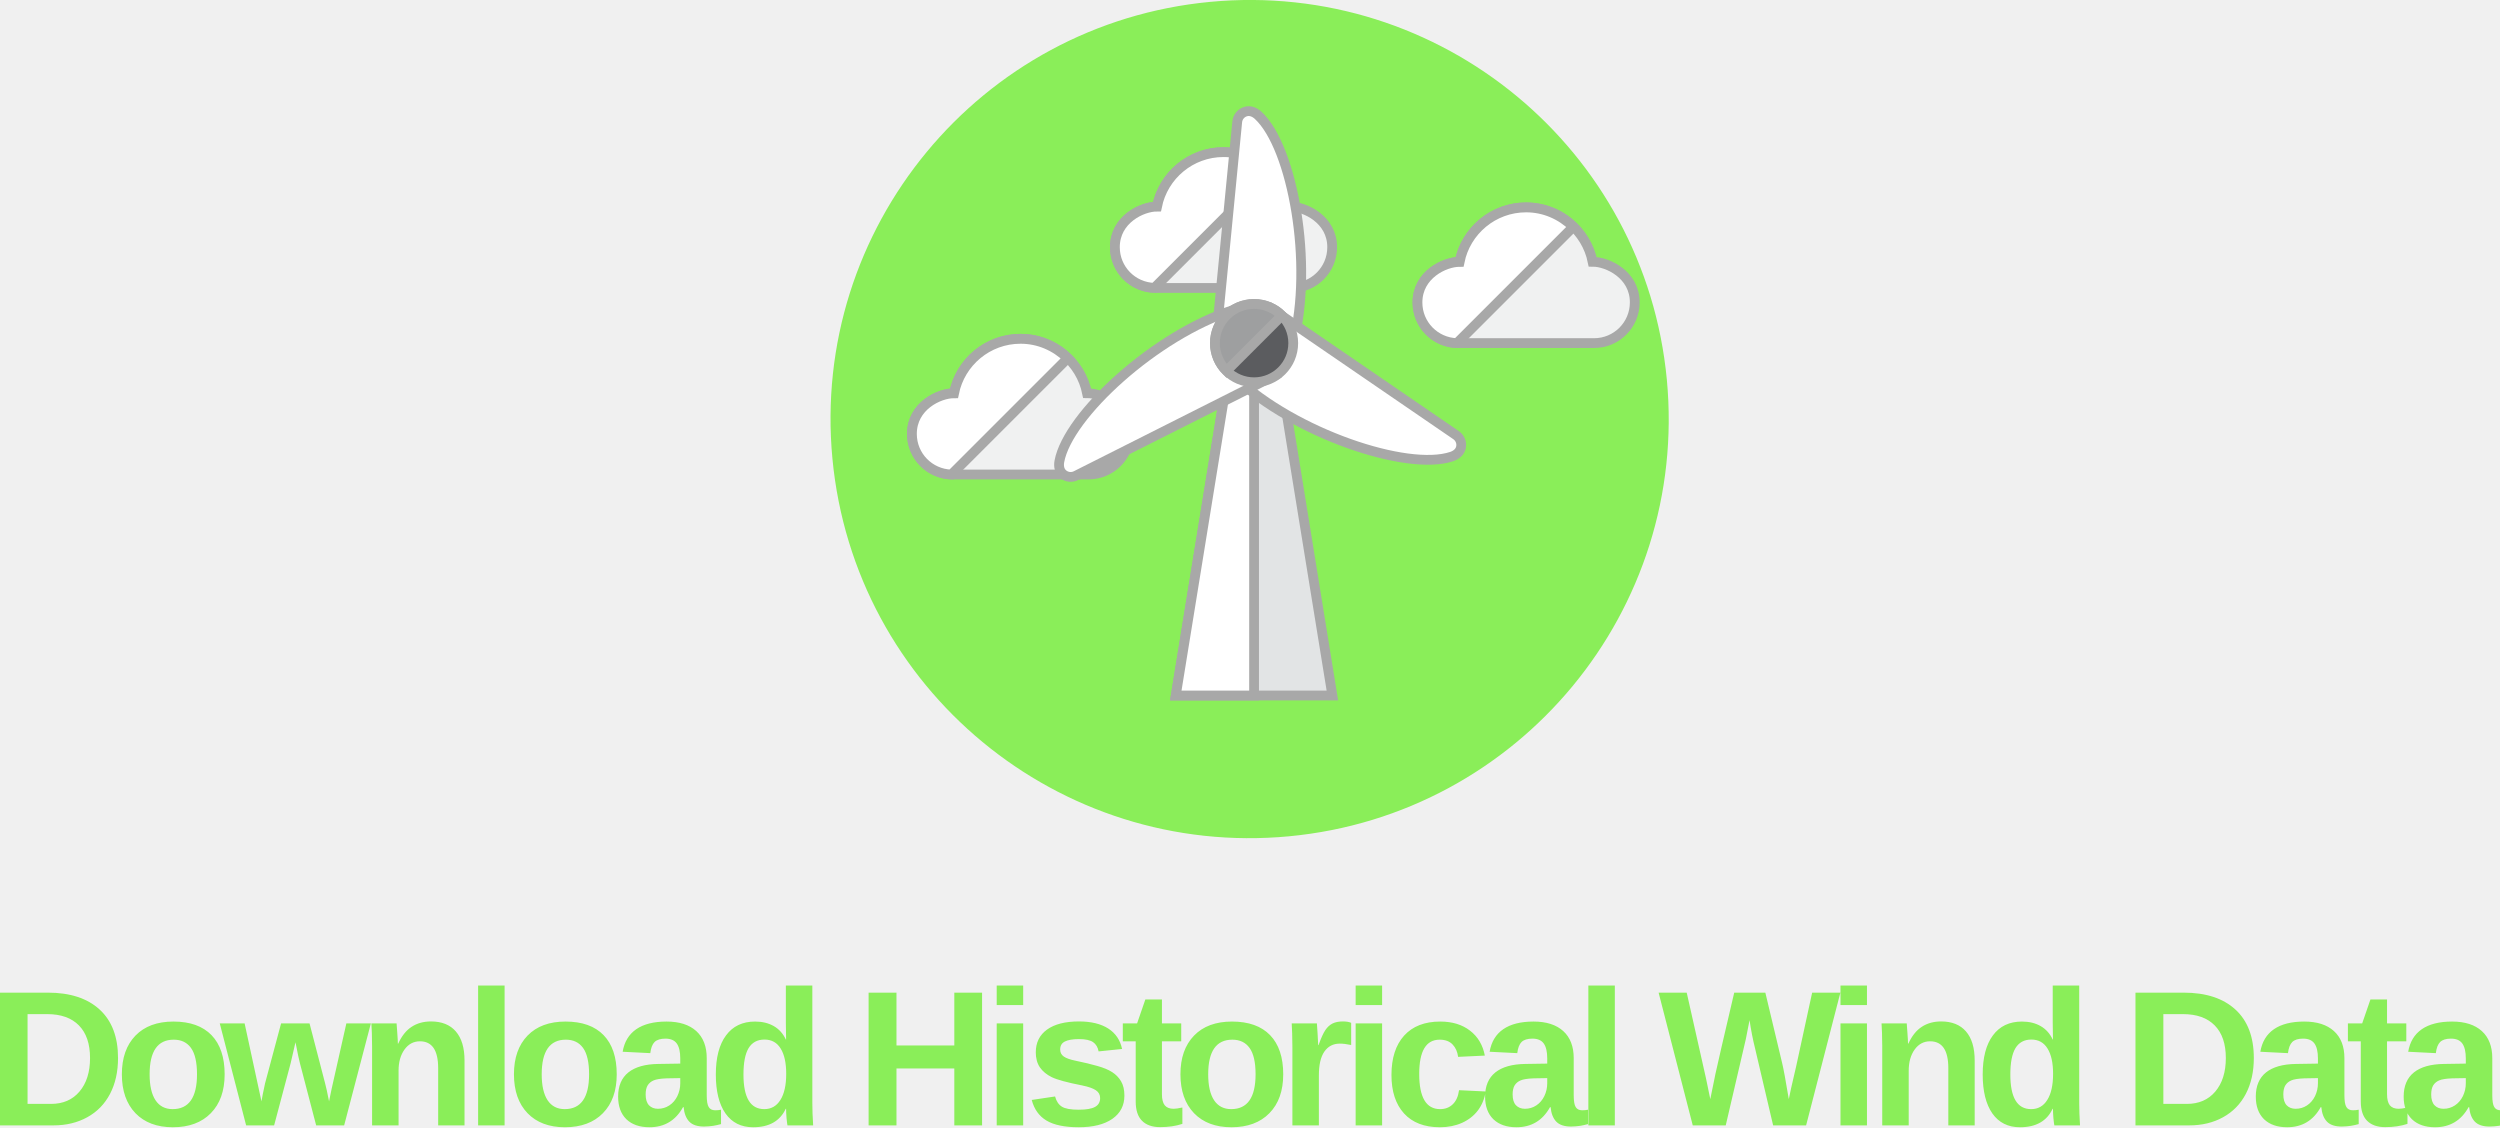
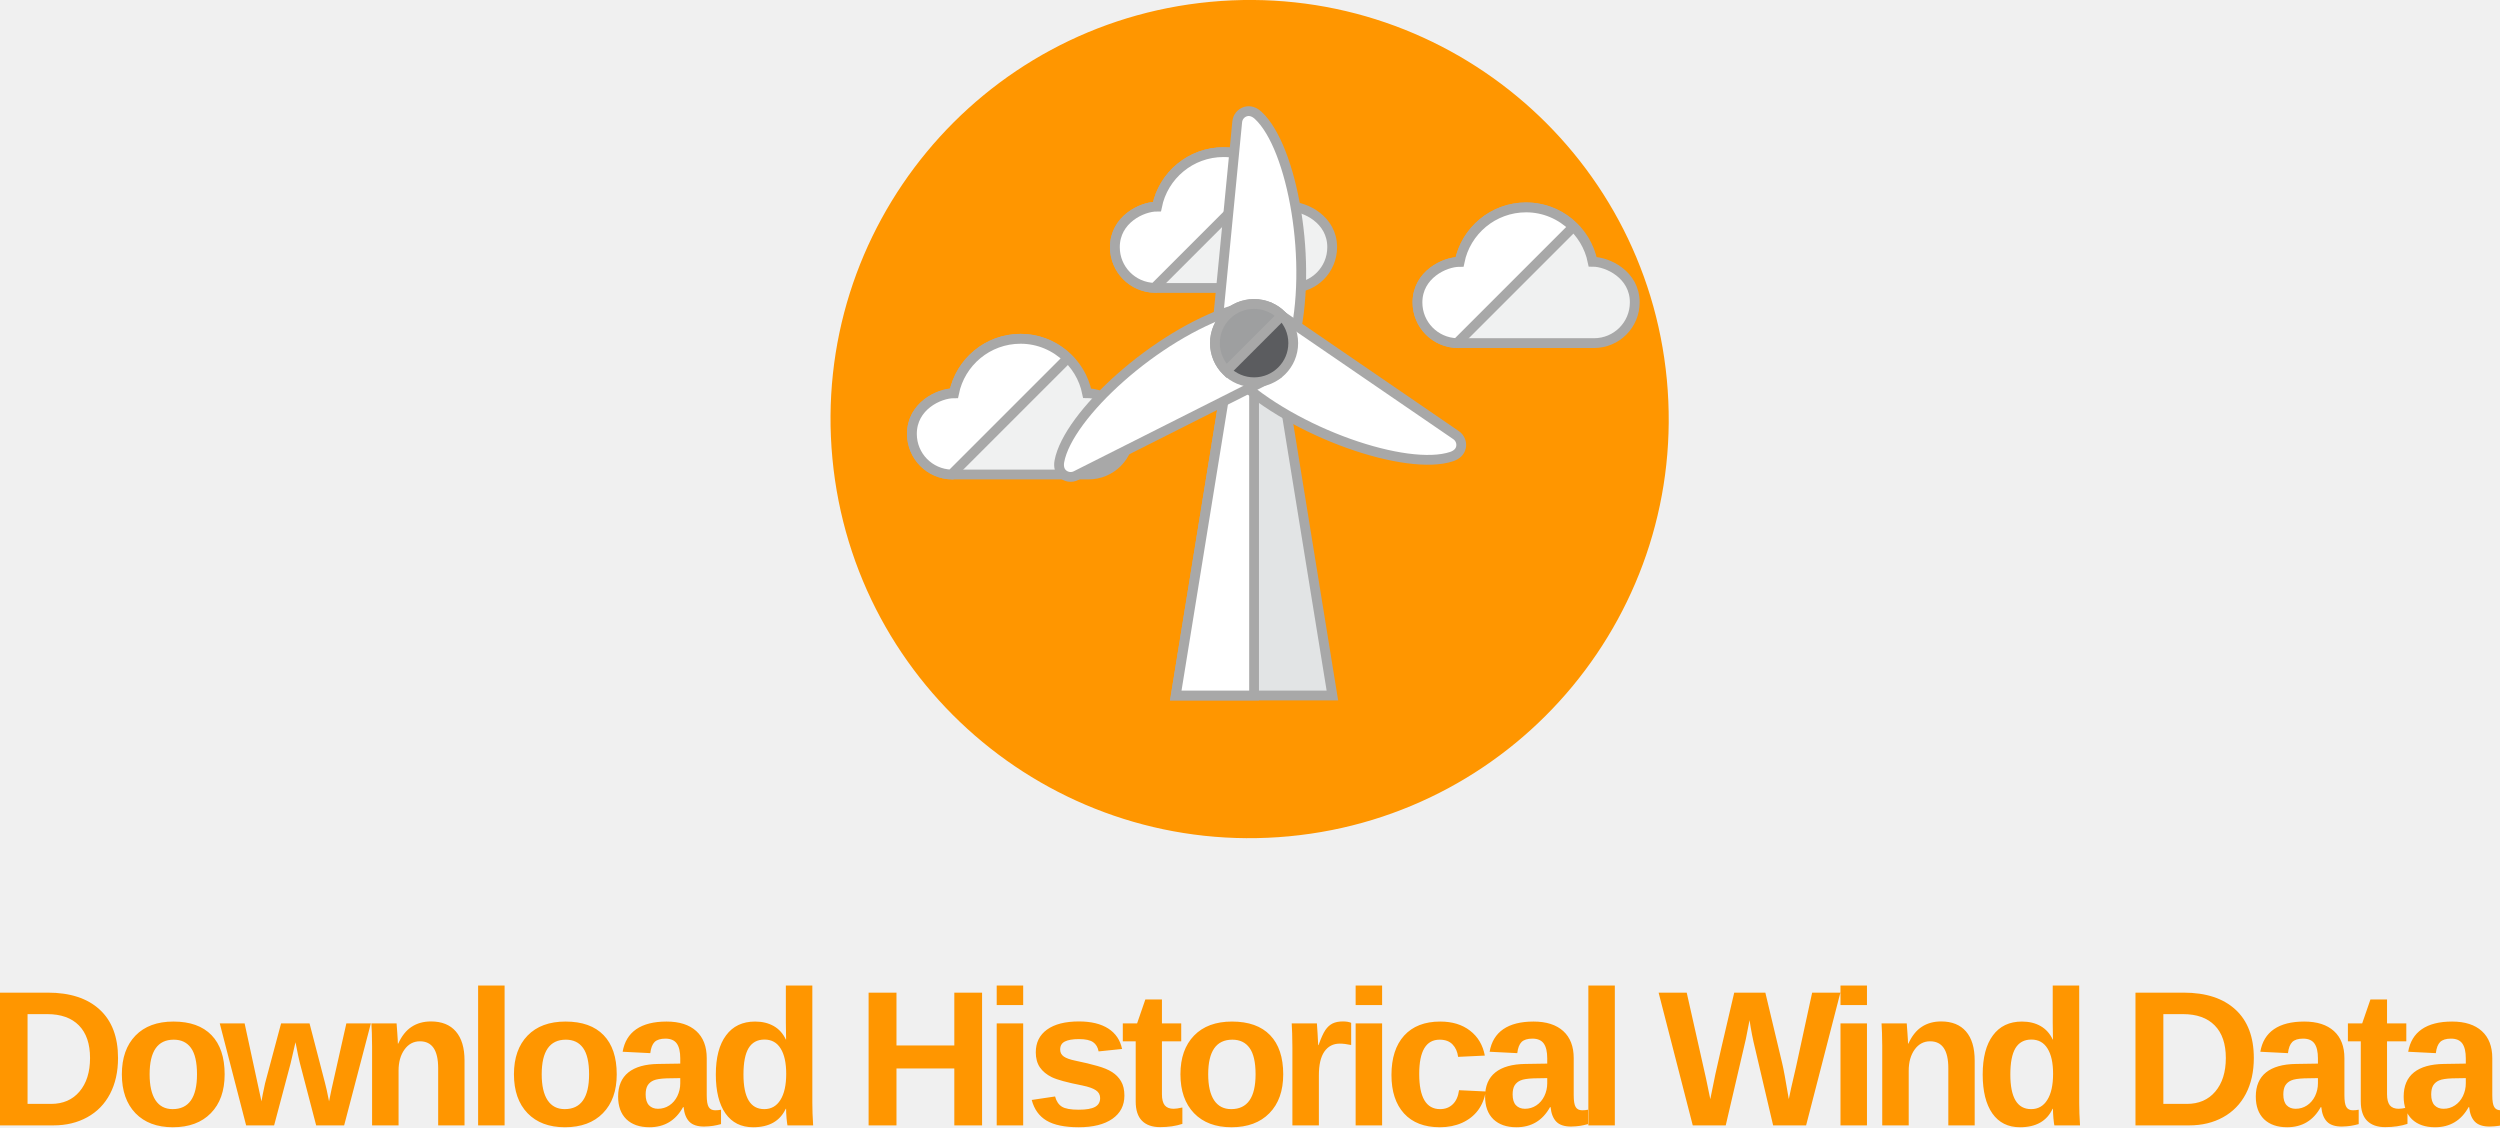
<svg xmlns="http://www.w3.org/2000/svg" version="1.0" x="0px" y="0px" width="328.102" height="147.99" viewBox="0 0 328.102 147.99" xml:space="preserve" id="svg56">
  <defs id="defs60" />
  <g id="Artboard" transform="translate(98.7257)">
</g>
-   <circle id="circle3" r="55" cy="-70.198" cx="-158.095" style="fill:#8aee59;fill-opacity:1" transform="rotate(174.5972)" />
+   <circle id="circle3" r="55" cy="-70.198" cx="-158.095" style="fill:#ff9600;fill-opacity:1" transform="rotate(174.5972)" />
  <g style="stroke:#a8a8a8;stroke-opacity:1" id="g7" transform="matrix(1.28455,0,0,1.28455,93.9356,-15.34306)">
    <path style="fill:#e2e4e5;stroke:#a8a8a8;stroke-opacity:1" d="M 57.645,49.979 C 56.939,50.607 56.019,51 55,51 53.981,51 53.061,50.607 52.355,49.979 L 47,83 h 16 z" id="path5" />
  </g>
  <g style="fill:#ffffff;fill-opacity:1;stroke:#a8a8a8;stroke-width:1;stroke-miterlimit:4;stroke-dasharray:none;stroke-opacity:1" id="g11" transform="matrix(1.28455,0,0,1.28455,93.9356,-15.34306)">
    <path style="fill:#ffffff;fill-opacity:1;stroke:#a8a8a8;stroke-width:1;stroke-miterlimit:4;stroke-dasharray:none;stroke-opacity:1" d="m 55,51 c -1.019,0 -1.939,-0.393 -2.645,-1.021 L 47,83 h 8 z" id="path9" />
  </g>
  <g id="g4823" transform="translate(131.8417,0.4661018)">
    <g transform="matrix(1.28455,0,0,1.28455,-15.0671,-15.34306)" id="g31" style="stroke:#a8a8a8;stroke-opacity:1">
      <path id="path29" d="M 45.2,36.838 C 45.2,39.141 43.341,41 41.037,41 H 27.163 C 24.859,41 23,39.141 23,36.838 c 0,-2.843 2.775,-4.149 4.301,-4.149 0.638,-3.177 3.441,-5.564 6.799,-5.564 3.358,0 6.161,2.386 6.799,5.564 1.526,0 4.301,1.307 4.301,4.149 z" style="fill:#f0f1f1;stroke:#a8a8a8;stroke-opacity:1" />
    </g>
    <g transform="matrix(1.28455,0,0,1.28455,-15.0671,-15.34306)" id="g39" style="stroke:#a8a8a8;stroke-opacity:1">
      <path id="path37" d="m 34.1,27.125 c -3.358,0 -6.161,2.386 -6.799,5.564 -1.526,0 -4.301,1.305 -4.301,4.148 0,2.26 1.793,4.082 4.037,4.15 L 38.918,29.106 C 37.669,27.89 35.98,27.125 34.1,27.125 Z" style="fill:#ffffff;stroke:#a8a8a8;stroke-opacity:1" />
    </g>
  </g>
  <g style="stroke:#a8a8a8;stroke-opacity:1" id="g15" transform="matrix(1.28455,0,0,1.28455,93.9356,-15.34306)">
    <path style="fill:#ffffff;stroke:#a8a8a8;stroke-opacity:1" d="m 58.998,47 c 2.086,-8.035 -0.053,-20.028 -3.582,-23.274 -0.36,-0.331 -0.821,-0.525 -1.288,-0.381 -0.467,0.144 -0.802,0.554 -0.849,1.041 L 51.077,47 Z" id="path13" />
  </g>
  <g style="stroke:#a8a8a8;stroke-opacity:1" id="g19" transform="matrix(1.28455,0,0,1.28455,93.9356,-15.34306)">
    <path style="fill:#ffffff;stroke:#a8a8a8;stroke-opacity:1" d="m 53.071,50.502 c 6.031,5.704 17.568,9.617 22.114,8.091 0.463,-0.155 0.856,-0.466 0.955,-0.944 0.099,-0.478 -0.099,-0.97 -0.502,-1.246 L 56.893,43.563 Z" id="path17" />
  </g>
  <g id="g4817-4" transform="translate(51.50887,17.24535)">
    <g transform="matrix(1.28455,0,0,1.28455,-15.0671,-15.34306)" id="g35-9" style="stroke:#a8a8a8;stroke-opacity:1">
      <path id="path33-4" d="M 87,42.838 C 87,45.141 85.141,47 82.837,47 H 68.962 C 66.659,47 64.8,45.141 64.8,42.838 c 0,-2.843 2.775,-4.149 4.301,-4.149 0.638,-3.177 3.441,-5.564 6.799,-5.564 3.358,0 6.16,2.386 6.799,5.564 1.526,0 4.301,1.307 4.301,4.149 z" style="fill:#f0f1f1;stroke:#a8a8a8;stroke-opacity:1" />
    </g>
    <g transform="matrix(1.28455,0,0,1.28455,-15.0671,-15.34306)" id="g43-1" style="stroke:#a8a8a8;stroke-opacity:1">
      <path id="path41-1" d="m 75.9,33.138 c -3.358,0 -6.161,2.386 -6.799,5.564 -1.526,0 -4.301,1.305 -4.301,4.148 0,2.26 1.793,4.082 4.037,4.15 L 80.718,35.119 C 79.469,33.903 77.78,33.138 75.9,33.138 Z" style="fill:#ffffff;stroke:#a8a8a8;stroke-opacity:1" />
    </g>
  </g>
  <g style="stroke:#a8a8a8;stroke-opacity:1" id="g23" transform="matrix(1.28455,0,0,1.28455,93.9356,-15.34306)">
    <path style="fill:#ffffff;stroke:#a8a8a8;stroke-opacity:1" d="m 52.863,43.621 c -7.906,2.531 -16.899,10.748 -17.757,15.466 -0.087,0.481 -0.005,0.975 0.366,1.292 0.371,0.318 0.897,0.381 1.333,0.161 L 57.096,50.316 Z" id="path21" />
  </g>
  <g id="g4817" transform="translate(117.8586)">
    <g transform="matrix(1.28455,0,0,1.28455,-15.0671,-15.34306)" id="g35" style="stroke:#a8a8a8;stroke-opacity:1">
      <path id="path33" d="M 87,42.838 C 87,45.141 85.141,47 82.837,47 H 68.962 C 66.659,47 64.8,45.141 64.8,42.838 c 0,-2.843 2.775,-4.149 4.301,-4.149 0.638,-3.177 3.441,-5.564 6.799,-5.564 3.358,0 6.16,2.386 6.799,5.564 1.526,0 4.301,1.307 4.301,4.149 z" style="fill:#f0f1f1;stroke:#a8a8a8;stroke-opacity:1" />
    </g>
    <g transform="matrix(1.28455,0,0,1.28455,-15.0671,-15.34306)" id="g43" style="stroke:#a8a8a8;stroke-opacity:1">
      <path id="path41" d="m 75.9,33.138 c -3.358,0 -6.161,2.386 -6.799,5.564 -1.526,0 -4.301,1.305 -4.301,4.148 0,2.26 1.793,4.082 4.037,4.15 L 80.718,35.119 C 79.469,33.903 77.78,33.138 75.9,33.138 Z" style="fill:#ffffff;stroke:#a8a8a8;stroke-opacity:1" />
    </g>
  </g>
  <g style="stroke:#a8a8a8;stroke-opacity:1" id="g47" transform="matrix(1.28455,0,0,1.28455,93.9356,-15.34306)">
    <circle style="fill:#5b5c5f;stroke:#a8a8a8;stroke-opacity:1" cx="55" cy="47" r="4" id="circle45" />
  </g>
  <g style="stroke:#a8a8a8;stroke-opacity:1" id="g51" transform="matrix(1.28455,0,0,1.28455,93.9356,-15.34306)">
    <path style="fill:#9e9fa0;stroke:#a8a8a8;stroke-opacity:1" d="m 55,43 c -2.209,0 -4,1.791 -4,4 0,1.111 0.454,2.115 1.185,2.839 l 5.654,-5.654 C 57.115,43.454 56.111,43 55,43 Z" id="path49" />
  </g>
-   <g aria-label="Download Historical Wind Data" transform="matrix(0.9515983,0,0,1,104.0547,2.79661)" style="font-style:normal;font-variant:normal;font-weight:normal;font-stretch:normal;font-size:13.333px;line-height:1.25;font-family:Arial;-inkscape-font-specification:'Arial, Normal';font-variant-ligatures:normal;font-variant-caps:normal;font-variant-numeric:normal;font-feature-settings:normal;text-align:start;letter-spacing:-0.072px;word-spacing:0px;writing-mode:lr-tb;text-anchor:start;fill:#8aee59;fill-opacity:1;stroke:none" id="text4854">
-     <text xml:space="preserve" style="font-style:normal;font-variant:normal;font-weight:bold;font-stretch:normal;font-size:25.97px;line-height:1.25;font-family:Arial;-inkscape-font-specification:'Arial, Bold';font-variant-ligatures:normal;font-variant-caps:normal;font-variant-numeric:normal;font-feature-settings:normal;text-align:start;letter-spacing:0px;word-spacing:0px;writing-mode:lr-tb;text-anchor:start;fill:#8aee59;fill-opacity:1;stroke:none;stroke-width:1.025" id="text846" y="148.536" x="-108.446" transform="scale(1.025116,0.975499)">
-       <tspan id="tspan844" x="-108.446" y="148.536" style="font-style:normal;font-variant:normal;font-weight:bold;font-stretch:normal;font-size:25.97px;font-family:Arial;-inkscape-font-specification:'Arial, Bold';font-variant-ligatures:normal;font-variant-caps:normal;font-variant-numeric:normal;font-feature-settings:normal;text-align:start;letter-spacing:-1.599px;writing-mode:lr-tb;text-anchor:start;fill:#8aee59;fill-opacity:1;stroke-width:1.025">Download Historical Wind Data</tspan>
+   <g aria-label="Download Historical Wind Data" transform="matrix(0.9515983,0,0,1,104.0547,2.79661)" style="font-style:normal;font-variant:normal;font-weight:normal;font-stretch:normal;font-size:13.333px;line-height:1.25;font-family:Arial;-inkscape-font-specification:'Arial, Normal';font-variant-ligatures:normal;font-variant-caps:normal;font-variant-numeric:normal;font-feature-settings:normal;text-align:start;letter-spacing:-0.072px;word-spacing:0px;writing-mode:lr-tb;text-anchor:start;fill:#ff9600;fill-opacity:1;stroke:none" id="text4854">
+     <text xml:space="preserve" style="font-style:normal;font-variant:normal;font-weight:bold;font-stretch:normal;font-size:25.97px;line-height:1.25;font-family:Arial;-inkscape-font-specification:'Arial, Bold';font-variant-ligatures:normal;font-variant-caps:normal;font-variant-numeric:normal;font-feature-settings:normal;text-align:start;letter-spacing:0px;word-spacing:0px;writing-mode:lr-tb;text-anchor:start;fill:#ff9600;fill-opacity:1;stroke:none;stroke-width:1.025" id="text846" y="148.536" x="-108.446" transform="scale(1.025116,0.975499)">
+       <tspan id="tspan844" x="-108.446" y="148.536" style="font-style:normal;font-variant:normal;font-weight:bold;font-stretch:normal;font-size:25.97px;font-family:Arial;-inkscape-font-specification:'Arial, Bold';font-variant-ligatures:normal;font-variant-caps:normal;font-variant-numeric:normal;font-feature-settings:normal;text-align:start;letter-spacing:-1.599px;writing-mode:lr-tb;text-anchor:start;fill:#ff9600;fill-opacity:1;stroke-width:1.025">Download Historical Wind Data</tspan>
    </text>
  </g>
</svg>
